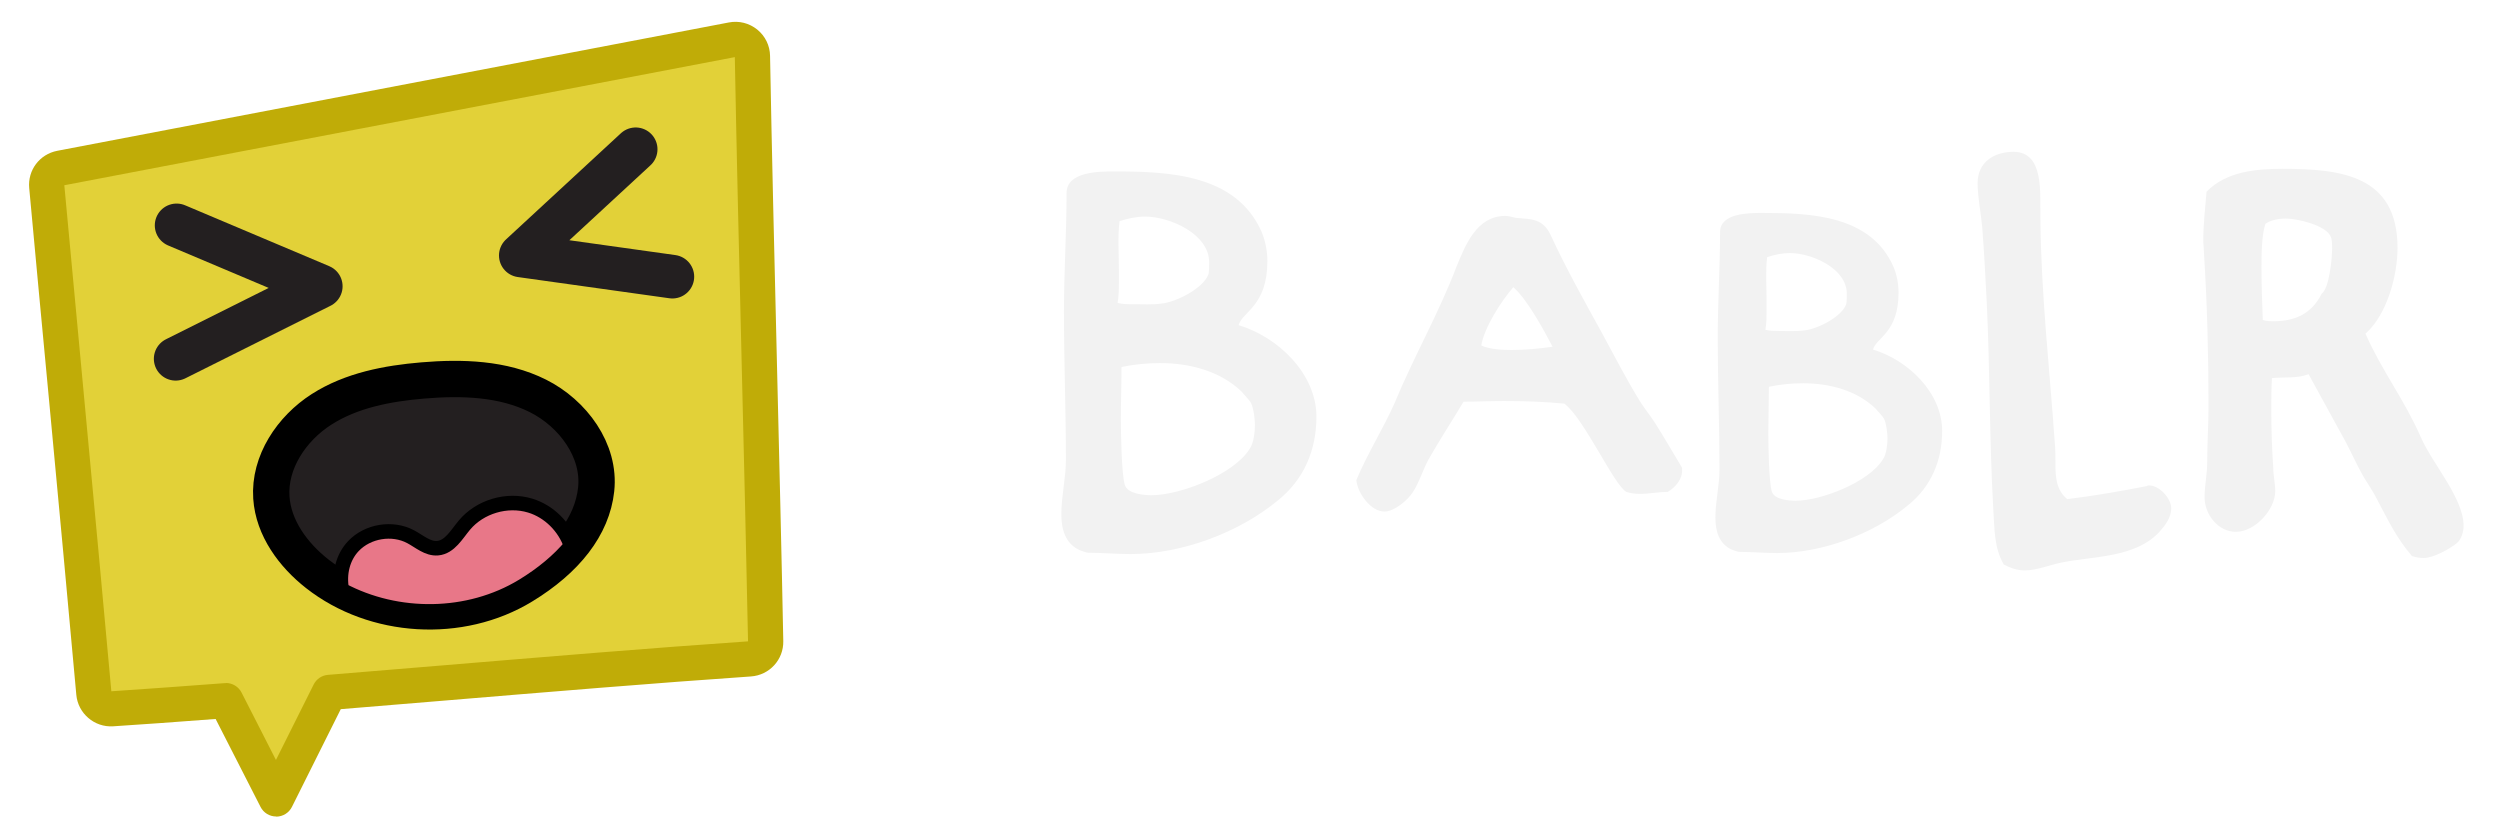
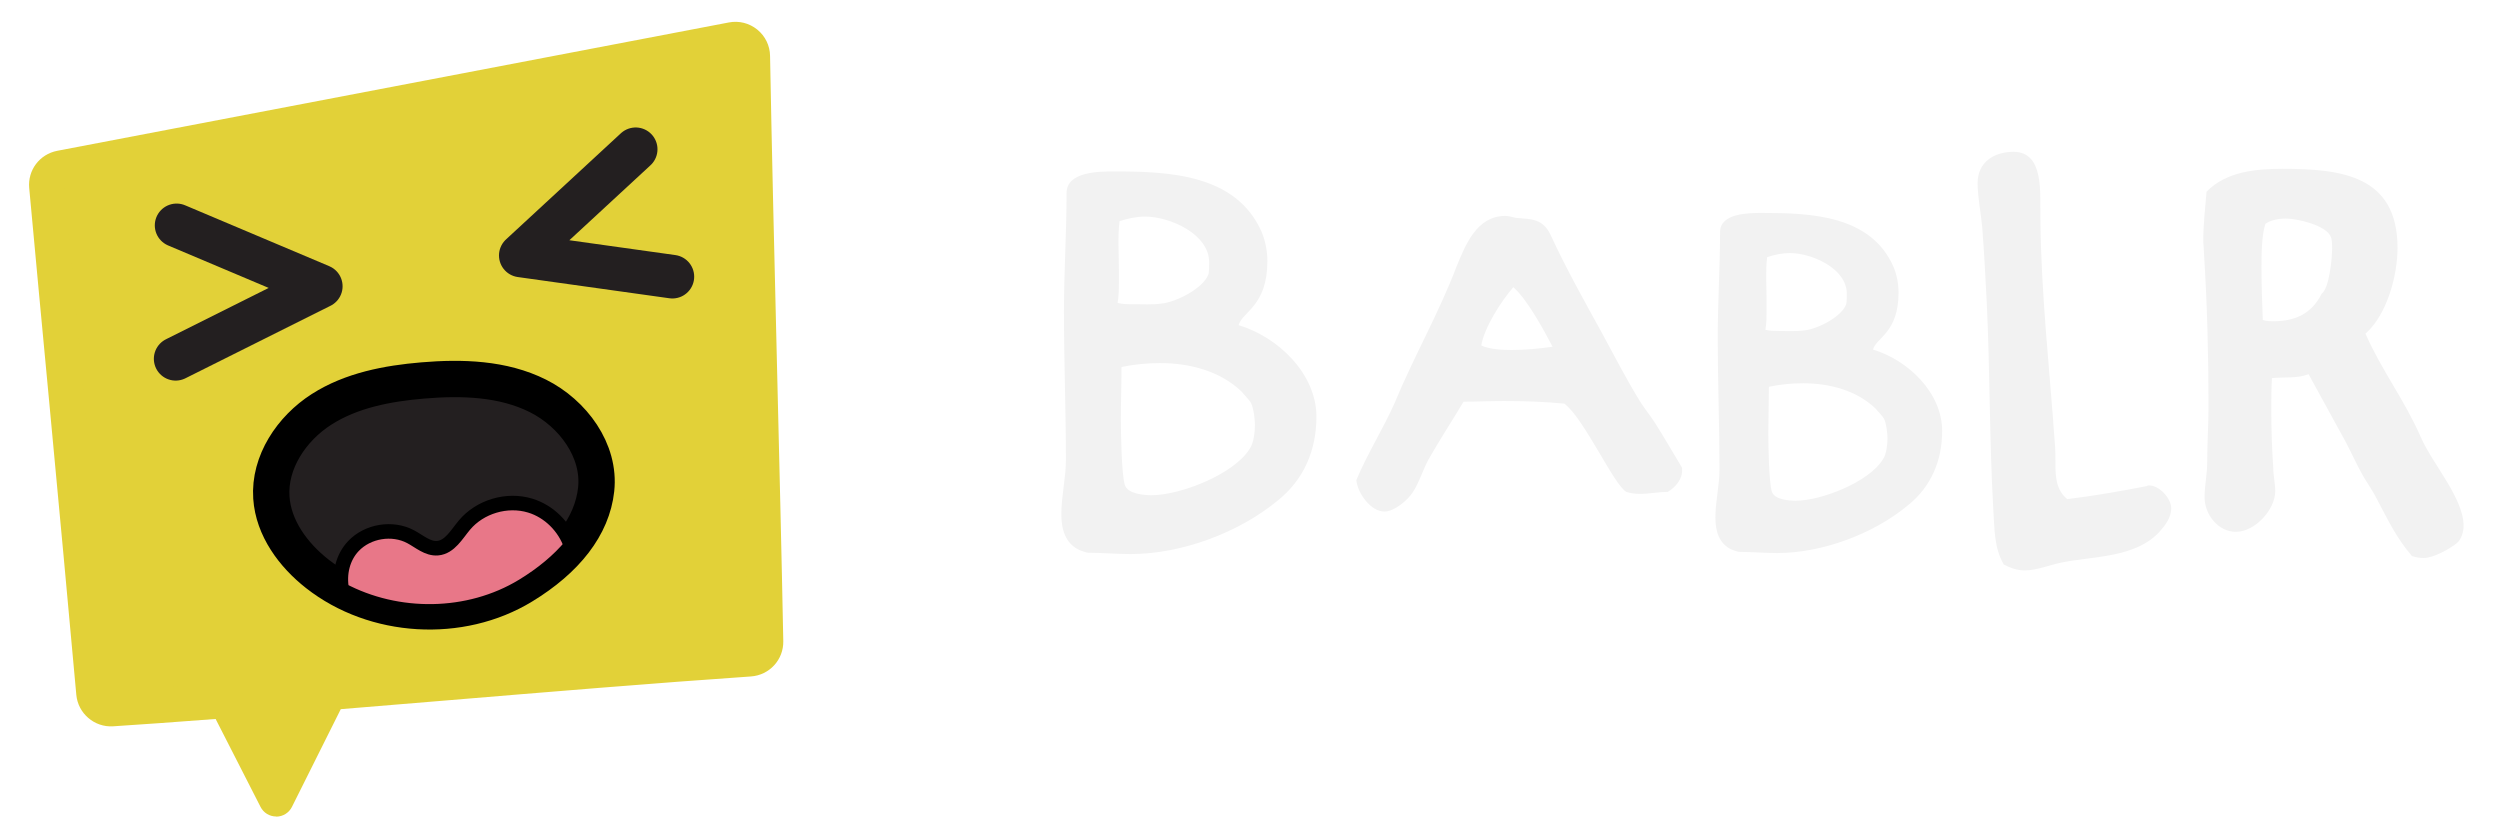
<svg xmlns="http://www.w3.org/2000/svg" id="Layer_2" data-name="Layer 2" viewBox="-4 -3 344 115" version="1.1" width="344" height="115">
  <defs id="defs10" />
  <g id="Logo">
    <g id="Dialog_Box" data-name="Dialog Box">
      <path d="m 101.36,85.26 c 0.02,1.25 -0.94,2.31 -2.19,2.39 -17.24,1.18 -37.8,2.82 -57.46,4.43 L 34.01,106.93 27.1,93.4 C 21.62,93.82 16.35,94.21 11.42,94.53 10.14,94.61 9.04,93.66 8.92,92.39 7.15,72.65 4.48,44.81 2.44,22.65 2.33,21.44 3.15,20.35 4.34,20.12 35.14,14.23 65.95,8.34 96.75,2.46 c 1.43,-0.27 2.77,0.81 2.79,2.27 0.43,23.61 1.34,55.78 1.83,80.53 z" style="fill:#e2d138;stroke-width:0px" id="path1" />
-       <path d="m 34,109.35 c -0.91,0 -1.74,-0.51 -2.15,-1.32 l -6.18,-12.1 c -5.33,0.41 -9.96,0.74 -14.1,1.01 C 9,97.11 6.73,95.17 6.5,92.6 5.46,81.02 4.09,66.42 2.77,52.29 1.83,42.34 0.86,32.04 0.02,22.88 -0.21,20.42 1.45,18.22 3.88,17.75 L 96.29,0.09 c 1.39,-0.27 2.81,0.09 3.91,0.98 1.1,0.89 1.74,2.21 1.76,3.62 0.23,12.64 0.6,27.99 0.96,42.83 0.31,12.88 0.64,26.19 0.86,37.7 v 0 c 0.05,2.55 -1.9,4.68 -4.45,4.86 -12.84,0.88 -28,2.14 -42.65,3.36 -4.62,0.38 -13.79,1.14 -13.79,1.14 l -6.72,13.45 c -0.41,0.82 -1.24,1.33 -2.15,1.34 H 34.01 Z M 27.09,90.98 c 0.9,0 1.74,0.51 2.15,1.32 l 4.73,9.27 5.19,-10.38 c 0.38,-0.76 1.12,-1.26 1.97,-1.33 C 46.12,89.45 51.2,89.03 56.27,88.61 70.92,87.39 86.06,86.13 98.93,85.25 98.7,73.77 98.38,60.49 98.07,47.64 97.71,32.82 97.34,17.5 97.11,4.86 L 4.85,22.49 c 0.84,9.14 1.81,19.42 2.74,29.36 1.32,14.11 2.69,28.69 3.73,40.27 4.52,-0.3 9.62,-0.67 15.59,-1.12 0.06,0 0.12,0 0.19,0 z m 71.85,-5.67 z" style="fill:#c0ac07;stroke-width:0px;fill-opacity:1" id="path2" />
+       <path d="m 34,109.35 c -0.91,0 -1.74,-0.51 -2.15,-1.32 l -6.18,-12.1 c -5.33,0.41 -9.96,0.74 -14.1,1.01 C 9,97.11 6.73,95.17 6.5,92.6 5.46,81.02 4.09,66.42 2.77,52.29 1.83,42.34 0.86,32.04 0.02,22.88 -0.21,20.42 1.45,18.22 3.88,17.75 L 96.29,0.09 c 1.39,-0.27 2.81,0.09 3.91,0.98 1.1,0.89 1.74,2.21 1.76,3.62 0.23,12.64 0.6,27.99 0.96,42.83 0.31,12.88 0.64,26.19 0.86,37.7 v 0 c 0.05,2.55 -1.9,4.68 -4.45,4.86 -12.84,0.88 -28,2.14 -42.65,3.36 -4.62,0.38 -13.79,1.14 -13.79,1.14 l -6.72,13.45 c -0.41,0.82 -1.24,1.33 -2.15,1.34 H 34.01 Z M 27.09,90.98 c 0.9,0 1.74,0.51 2.15,1.32 l 4.73,9.27 5.19,-10.38 c 0.38,-0.76 1.12,-1.26 1.97,-1.33 C 46.12,89.45 51.2,89.03 56.27,88.61 70.92,87.39 86.06,86.13 98.93,85.25 98.7,73.77 98.38,60.49 98.07,47.64 97.71,32.82 97.34,17.5 97.11,4.86 L 4.85,22.49 c 0.84,9.14 1.81,19.42 2.74,29.36 1.32,14.11 2.69,28.69 3.73,40.27 4.52,-0.3 9.62,-0.67 15.59,-1.12 0.06,0 0.12,0 0.19,0 z m 71.85,-5.67 z" style="fill:#e2d138;stroke-width:0px;fill-opacity:1" id="path2" />
    </g>
    <g id="Mouth">
      <g id="Mouth-2" data-name="Mouth">
        <g id="M">
          <path d="m 67.93,77.63 c -8.58,5.23 -20.37,4.53 -28.28,-1.68 -3.3,-2.59 -6.03,-6.29 -6.31,-10.48 -0.33,-4.87 2.79,-9.51 6.9,-12.14 4.11,-2.63 9.08,-3.57 13.95,-3.98 5.37,-0.45 11,-0.29 15.82,2.12 4.82,2.41 8.61,7.53 8.02,12.89 -0.55,5.06 -4.12,9.63 -10.1,13.27 z" style="fill:#231f20;stroke:#000000;stroke-width:5px;stroke-linecap:round;stroke-linejoin:round" id="path3" />
        </g>
        <g id="T">
          <path d="m 67.93,77.63 c 2.74,-1.67 4.97,-3.54 6.64,-5.55 -0.88,-2.57 -3.01,-4.72 -5.62,-5.51 -3.19,-0.97 -6.91,0.13 -9.05,2.69 -1.07,1.28 -2.01,3.02 -3.68,3.17 -1.37,0.12 -2.51,-0.94 -3.72,-1.58 -2.52,-1.34 -5.91,-0.78 -7.87,1.29 -1.45,1.53 -2.02,3.79 -1.59,6.03 7.63,4.07 17.45,3.98 24.87,-0.53 z" style="fill:#e87788;stroke-width:0px" id="path4" />
          <path d="m 67.93,77.63 c 2.74,-1.67 4.97,-3.54 6.64,-5.55 -0.88,-2.57 -3.01,-4.72 -5.62,-5.51 -3.19,-0.97 -6.91,0.13 -9.05,2.69 -1.07,1.28 -2.01,3.02 -3.68,3.17 -1.37,0.12 -2.51,-0.94 -3.72,-1.58 -2.52,-1.34 -5.91,-0.78 -7.87,1.29 -1.45,1.53 -2.02,3.79 -1.59,6.03 7.63,4.07 17.45,3.98 24.87,-0.53 z" style="fill:none;stroke:#000000;stroke-width:2px;stroke-linecap:round;stroke-linejoin:round" id="path5" />
        </g>
      </g>
    </g>
    <polyline id="Eye" points="20.3 28.01 40.14 36.39 20.17 46.37" style="fill:none;stroke:#231f20;stroke-width:6px;stroke-linecap:round;stroke-linejoin:round" />
    <polyline id="Eye-2" data-name="Eye" points="83.47 17.54 67.66 32.15 88.52 35.07" style="fill:none;stroke:#231f20;stroke-width:6px;stroke-linecap:round;stroke-linejoin:round" />
  </g>
  <g id="BABLR" transform="translate(26)" style="fill:#f2f2f2">
    <g id="g10" style="fill:#f2f2f2">
      <path d="m 140.43,41.74 c 5.4,1.62 10.71,6.66 10.71,12.6 0,4.59 -1.71,8.64 -5.31,11.52 -5.31,4.41 -13.23,7.38 -20.25,7.38 -1.89,0 -3.87,-0.18 -5.85,-0.18 -0.18,0 -0.99,-0.27 -1.17,-0.36 -1.98,-0.9 -2.52,-2.88 -2.52,-4.95 0,-2.52 0.63,-4.95 0.63,-7.47 0,-6.75 -0.27,-13.59 -0.27,-20.43 0,-5.4 0.36,-10.89 0.36,-16.29 0,-2.97 4.5,-2.97 6.57,-2.97 7.47,0 16.74,0.36 20.25,8.28 0.54,1.26 0.81,2.7 0.81,4.05 0,6.21 -3.42,6.93 -3.96,8.82 z m -16.47,-7.65 v 1.62 c 0,0.99 0,1.98 -0.18,2.97 0.72,0.18 1.35,0.18 2.07,0.18 1.26,0 2.7,0.09 3.96,-0.09 1.98,-0.18 5.76,-2.07 6.48,-4.05 0.09,-0.36 0.09,-1.17 0.09,-1.62 0,-3.96 -5.49,-6.3 -8.82,-6.3 -1.17,0 -2.43,0.27 -3.51,0.63 -0.27,2.16 -0.09,4.41 -0.09,6.66 z m 0.27,20.61 c 0,1.71 0.09,7.56 0.54,9 0.36,1.26 2.61,1.44 3.69,1.44 3.96,0 11.34,-2.88 13.5,-6.39 0.54,-0.72 0.72,-2.34 0.72,-3.24 0,-0.81 -0.18,-2.34 -0.54,-3.06 -0.18,-0.36 -0.99,-1.17 -1.26,-1.53 -2.97,-2.88 -7.2,-3.96 -11.25,-3.96 -1.8,0 -3.6,0.18 -5.31,0.54 0,2.43 -0.09,4.77 -0.09,7.2 z" style="fill:#f2f2f2;stroke-width:0px" id="path6" />
      <path d="m 201.45,61.63 c 0.09,1.26 -0.9,2.43 -1.98,3.06 -1.35,0 -2.52,0.27 -3.87,0.27 -0.54,0 -1.26,-0.09 -1.8,-0.27 -1.71,-0.9 -5.85,-10.17 -8.55,-12.15 -2.79,-0.27 -5.49,-0.36 -8.28,-0.36 -1.89,0 -3.69,0.09 -5.58,0.09 -1.62,2.7 -3.33,5.31 -4.86,8.01 -0.72,1.35 -1.35,3.33 -2.16,4.5 -0.72,1.08 -2.52,2.61 -3.87,2.61 -1.89,0 -3.69,-2.52 -3.87,-4.32 1.53,-3.69 3.69,-7.02 5.31,-10.71 2.61,-6.3 6.03,-12.24 8.46,-18.63 1.26,-3.06 2.79,-7.02 6.75,-7.02 0.45,0 0.99,0.18 1.44,0.27 2.16,0.18 3.69,0.09 4.77,2.34 2.07,4.5 4.59,9 7.02,13.41 1.71,3.15 3.42,6.48 5.31,9.54 0.63,0.99 1.44,1.98 2.07,2.97 1.26,1.98 2.43,4.05 3.69,6.12 z m -27.63,-17.1 c 1.08,0.54 2.97,0.63 4.14,0.63 1.89,0 3.78,-0.18 5.67,-0.45 -1.17,-2.25 -3.51,-6.57 -5.4,-8.19 -1.71,1.98 -3.96,5.49 -4.41,8.01 z" style="fill:#f2f2f2;stroke-width:0px" id="path7" />
      <path d="m 227.72,45.1 c 4.8,1.44 9.52,5.92 9.52,11.2 0,4.08 -1.52,7.68 -4.72,10.24 -4.72,3.92 -11.76,6.56 -18,6.56 -1.68,0 -3.44,-0.16 -5.2,-0.16 -0.16,0 -0.88,-0.24 -1.04,-0.32 -1.76,-0.8 -2.24,-2.56 -2.24,-4.4 0,-2.24 0.56,-4.4 0.56,-6.64 0,-6 -0.24,-12.08 -0.24,-18.16 0,-4.8 0.32,-9.68 0.32,-14.48 0,-2.64 4,-2.64 5.84,-2.64 6.64,0 14.88,0.32 18,7.36 0.48,1.12 0.72,2.4 0.72,3.6 0,5.52 -3.04,6.16 -3.52,7.84 z m -14.64,-6.8 v 1.44 c 0,0.88 0,1.76 -0.16,2.64 0.64,0.16 1.2,0.16 1.84,0.16 1.12,0 2.4,0.08 3.52,-0.08 1.76,-0.16 5.12,-1.84 5.76,-3.6 0.08,-0.32 0.08,-1.04 0.08,-1.44 0,-3.52 -4.88,-5.6 -7.84,-5.6 -1.04,0 -2.16,0.24 -3.12,0.56 -0.24,1.92 -0.08,3.92 -0.08,5.92 z m 0.24,18.32 c 0,1.52 0.08,6.72 0.48,8 0.32,1.12 2.32,1.28 3.28,1.28 3.52,0 10.08,-2.56 12,-5.68 0.48,-0.64 0.64,-2.08 0.64,-2.88 0,-0.72 -0.16,-2.08 -0.48,-2.72 -0.16,-0.32 -0.88,-1.04 -1.12,-1.36 -2.64,-2.56 -6.4,-3.52 -10,-3.52 -1.6,0 -3.2,0.16 -4.72,0.48 0,2.16 -0.08,4.24 -0.08,6.4 z" style="fill:#f2f2f2;stroke-width:0px" id="path8" />
      <path d="m 250.76,27.16 c 0.09,10.26 1.26,20.52 1.98,30.78 0.09,0.99 0.09,1.89 0.09,2.88 0,1.8 0.09,3.6 1.62,4.86 3.69,-0.45 7.29,-1.08 10.98,-1.8 0.09,-0.09 0.18,-0.09 0.27,-0.09 1.44,0 3.06,1.8 3.06,3.15 0,1.26 -0.81,2.34 -1.62,3.24 -3.33,3.6 -9.09,3.33 -13.5,4.23 -1.71,0.36 -3.42,1.08 -5.04,1.08 -1.08,0 -1.98,-0.36 -2.88,-0.81 -1.35,-2.34 -1.26,-4.86 -1.44,-7.56 -0.54,-9.45 -0.45,-18.99 -0.9,-28.44 -0.18,-3.51 -0.36,-7.02 -0.63,-10.44 -0.18,-1.98 -0.63,-4.14 -0.63,-6.03 0,-2.97 2.34,-4.32 4.95,-4.32 4.23,0 3.6,5.76 3.69,8.46 z" style="fill:#f2f2f2;stroke-width:0px" id="path9" />
      <path d="m 295.49,42.91 c 2.16,4.95 5.4,9.18 7.56,14.13 1.62,3.78 5.94,8.46 5.94,12.33 0,0.72 -0.27,1.8 -0.9,2.34 -0.99,0.81 -3.24,2.07 -4.59,2.07 -0.54,0 -1.08,-0.09 -1.62,-0.27 -2.16,-2.52 -3.33,-5.04 -4.86,-7.92 -0.54,-1.08 -1.26,-2.07 -1.89,-3.15 -0.81,-1.44 -1.53,-3.06 -2.34,-4.59 l -5.13,-9.36 c -1.62,0.63 -3.42,0.36 -5.04,0.54 -0.09,1.44 -0.09,2.97 -0.09,4.41 0,2.7 0.09,5.31 0.27,7.92 0,1.08 0.27,2.16 0.27,3.24 0,2.52 -2.79,5.58 -5.4,5.58 -2.43,0 -4.32,-2.34 -4.32,-4.77 0,-1.62 0.36,-3.15 0.36,-4.77 0,-2.61 0.18,-5.13 0.18,-7.74 0,-7.02 -0.18,-14.13 -0.63,-21.15 0,-0.54 -0.09,-1.08 -0.09,-1.62 0,-2.25 0.27,-4.5 0.45,-6.75 2.7,-2.79 6.84,-3.15 10.44,-3.15 8.1,0 15.84,0.9 15.84,10.89 0,3.78 -1.44,9.18 -4.41,11.79 z m -14.31,-9 c 0,2.34 0.09,4.77 0.18,7.11 0.36,0.18 1.17,0.18 1.53,0.18 2.97,0 5.22,-1.08 6.57,-3.78 1.08,-0.81 1.44,-4.95 1.44,-6.21 0,-0.36 0,-1.26 -0.18,-1.62 -0.63,-1.62 -4.68,-2.52 -6.21,-2.52 -0.9,0 -1.98,0.18 -2.79,0.72 -0.54,1.62 -0.54,4.41 -0.54,6.12 z" style="fill:#f2f2f2;stroke-width:0px" id="path10" />
    </g>
  </g>
</svg>
